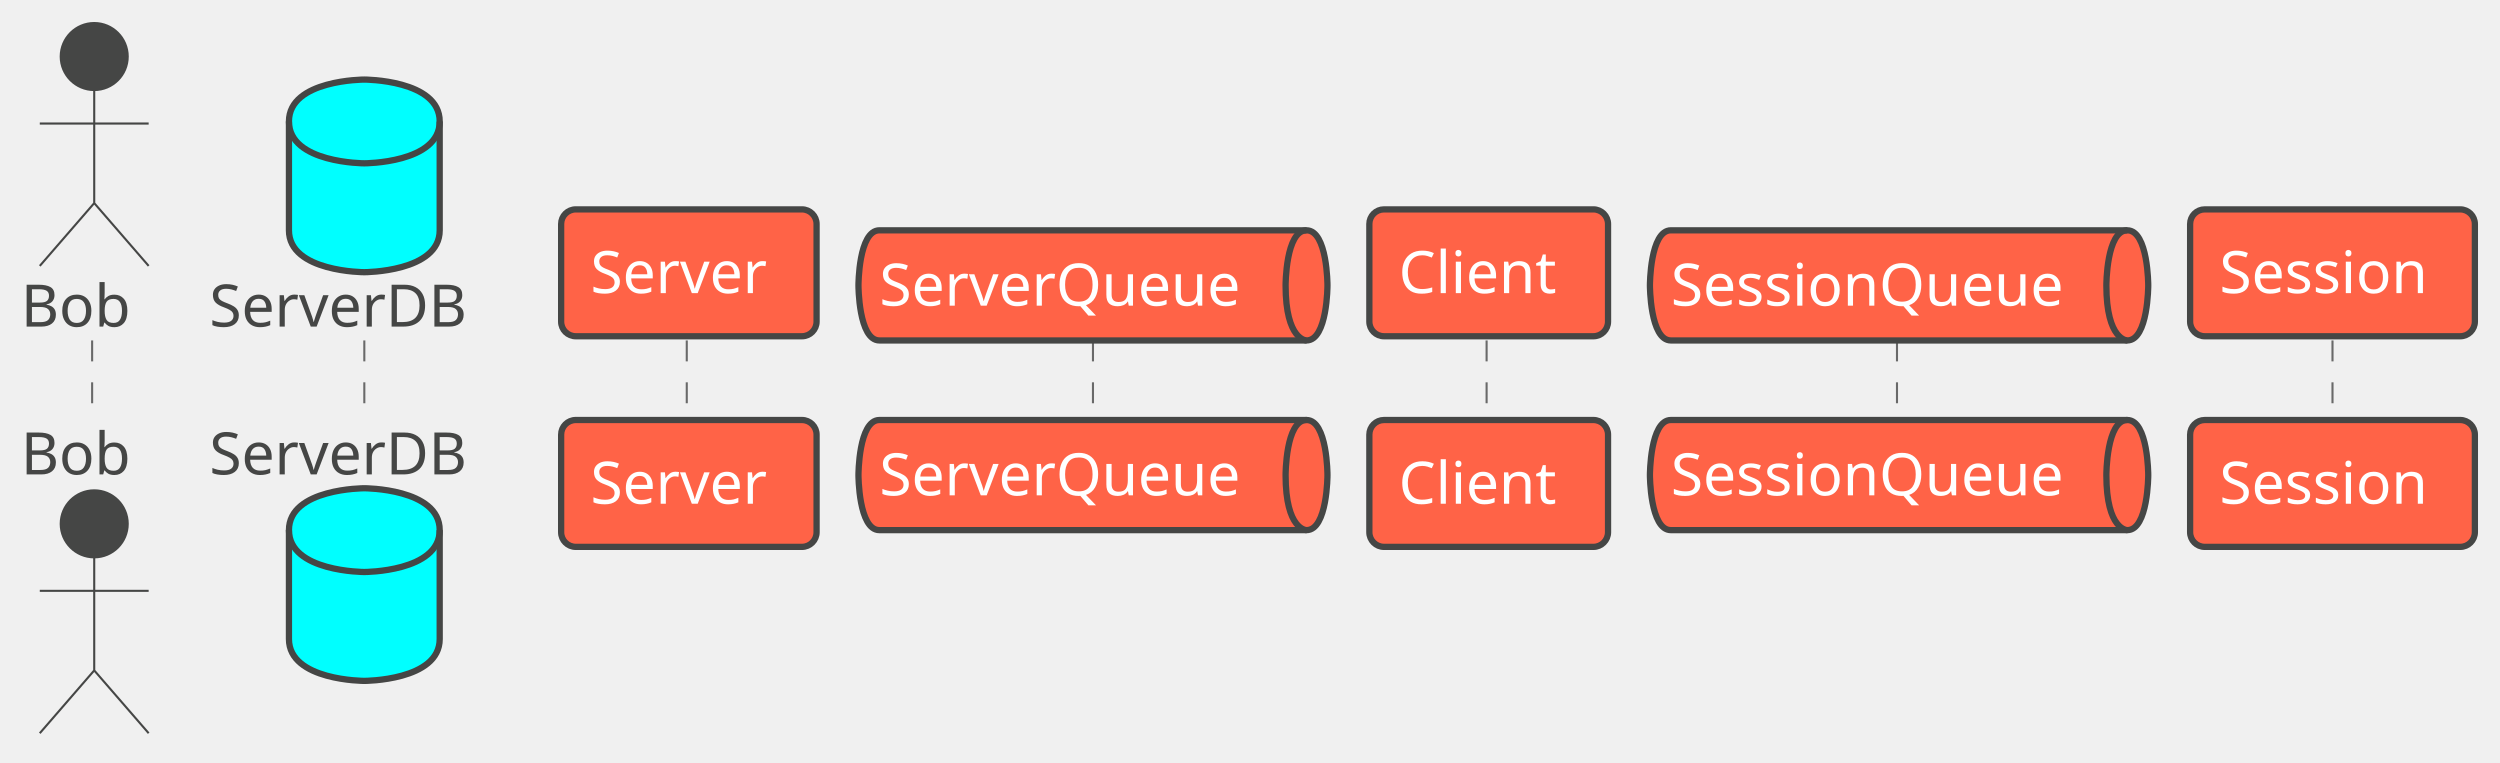
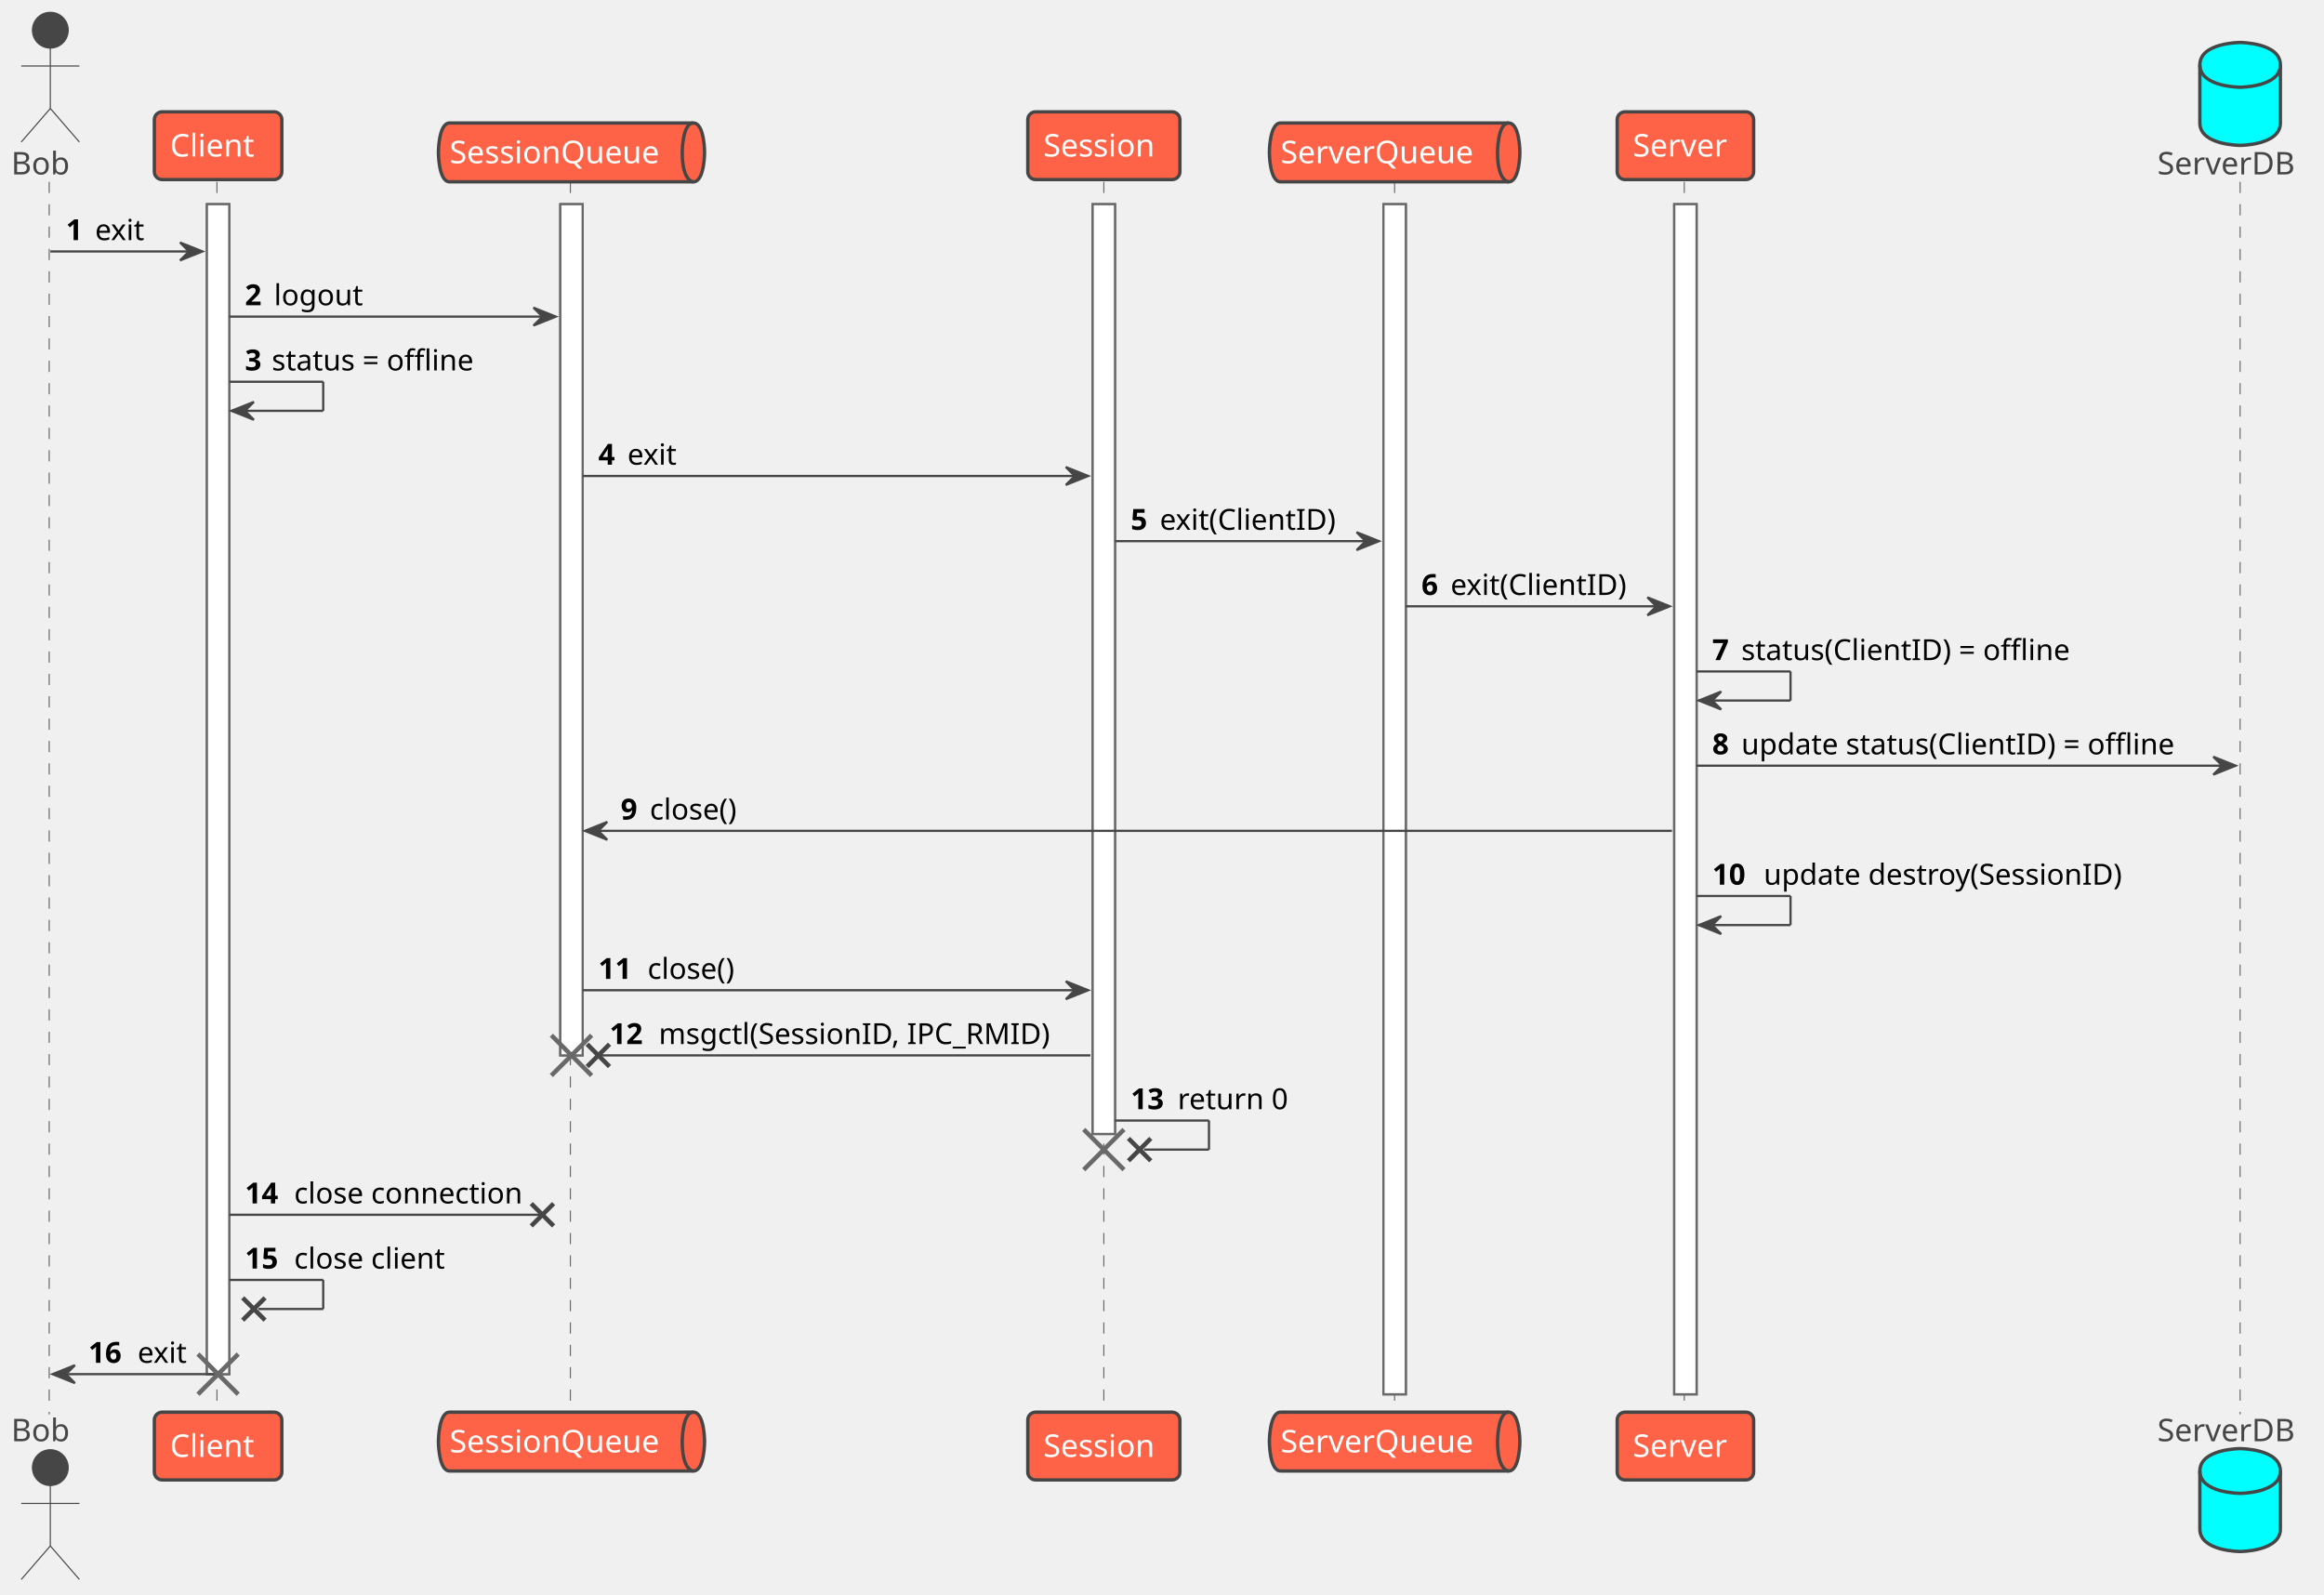
- <svg xmlns="http://www.w3.org/2000/svg" contentStyleType="text/css" height="182px" preserveAspectRatio="none" style="width:597px;height:182px;background:#FFFFFF;" version="1.1" viewBox="0 0 597 182" width="597px" zoomAndPan="magnify">
+ <svg xmlns="http://www.w3.org/2000/svg" contentStyleType="text/css" height="713px" preserveAspectRatio="none" style="width:1039px;height:713px;background:#FFFFFF;" version="1.1" viewBox="0 0 1039 713" width="1039px" zoomAndPan="magnify">
  <defs />
  <g>
-     <line style="stroke:#696969;stroke-width:0.5;stroke-dasharray:5.0,5.0;" x1="22" x2="22" y1="81.297" y2="101.297" />
-     <line style="stroke:#696969;stroke-width:0.5;stroke-dasharray:5.0,5.0;" x1="87" x2="87" y1="81.297" y2="101.297" />
-     <line style="stroke:#696969;stroke-width:0.5;stroke-dasharray:5.0,5.0;" x1="164" x2="164" y1="81.297" y2="101.297" />
-     <line style="stroke:#696969;stroke-width:0.5;stroke-dasharray:5.0,5.0;" x1="261" x2="261" y1="81.297" y2="101.297" />
-     <line style="stroke:#696969;stroke-width:0.5;stroke-dasharray:5.0,5.0;" x1="355" x2="355" y1="81.297" y2="101.297" />
-     <line style="stroke:#696969;stroke-width:0.5;stroke-dasharray:5.0,5.0;" x1="453" x2="453" y1="81.297" y2="101.297" />
-     <line style="stroke:#696969;stroke-width:0.5;stroke-dasharray:5.0,5.0;" x1="557" x2="557" y1="81.297" y2="101.297" />
+     <rect fill="#FFFFFF" height="523.125" style="stroke:#696969;stroke-width:1.0;" width="10" x="92.5" y="91.297" />
+     <rect fill="#FFFFFF" height="380.594" style="stroke:#696969;stroke-width:1.0;" width="10" x="250.5" y="91.297" />
+     <rect fill="#FFFFFF" height="415.727" style="stroke:#696969;stroke-width:1.0;" width="10" x="488.5" y="91.297" />
+     <rect fill="#FFFFFF" height="532.125" style="stroke:#696969;stroke-width:1.0;" width="10" x="618.5" y="91.297" />
+     <rect fill="#FFFFFF" height="532.125" style="stroke:#696969;stroke-width:1.0;" width="10" x="748.5" y="91.297" />
+     <line style="stroke:#696969;stroke-width:0.5;stroke-dasharray:5.0,5.0;" x1="22" x2="22" y1="81.297" y2="632.422" />
+     <line style="stroke:#696969;stroke-width:0.5;stroke-dasharray:5.0,5.0;" x1="97" x2="97" y1="81.297" y2="632.422" />
+     <line style="stroke:#696969;stroke-width:0.5;stroke-dasharray:5.0,5.0;" x1="255" x2="255" y1="81.297" y2="632.422" />
+     <line style="stroke:#696969;stroke-width:0.5;stroke-dasharray:5.0,5.0;" x1="493.5" x2="493.5" y1="81.297" y2="632.422" />
+     <line style="stroke:#696969;stroke-width:0.5;stroke-dasharray:5.0,5.0;" x1="623.5" x2="623.5" y1="81.297" y2="632.422" />
+     <line style="stroke:#696969;stroke-width:0.5;stroke-dasharray:5.0,5.0;" x1="753" x2="753" y1="81.297" y2="632.422" />
+     <line style="stroke:#696969;stroke-width:0.5;stroke-dasharray:5.0,5.0;" x1="1001.5" x2="1001.5" y1="81.297" y2="632.422" />
    <text fill="#454645" font-family="sans-serif" font-size="14" lengthAdjust="spacing" textLength="29" x="5" y="77.995">Bob</text>
    <ellipse cx="22.5" cy="13.5" fill="#454645" rx="8" ry="8" style="stroke:#454645;stroke-width:0.5;" />
    <path d="M22.5,21.5 L22.5,48.5 M9.5,29.5 L35.5,29.5 M22.5,48.5 L9.5,63.5 M22.5,48.5 L35.5,63.5 " fill="none" style="stroke:#454645;stroke-width:0.5;" />
-     <text fill="#454645" font-family="sans-serif" font-size="14" lengthAdjust="spacing" textLength="29" x="5" y="113.292">Bob</text>
-     <ellipse cx="22.5" cy="125.094" fill="#454645" rx="8" ry="8" style="stroke:#454645;stroke-width:0.5;" />
-     <path d="M22.5,133.094 L22.5,160.094 M9.5,141.094 L35.5,141.094 M22.5,160.094 L9.5,175.094 M22.5,160.094 L35.5,175.094 " fill="none" style="stroke:#454645;stroke-width:0.5;" />
-     <text fill="#454645" font-family="sans-serif" font-size="14" lengthAdjust="spacing" textLength="68" x="50" y="77.995">ServerDB</text>
-     <path d="M69,29 C69,19 87,19 87,19 C87,19 105,19 105,29 L105,55 C105,65 87,65 87,65 C87,65 69,65 69,55 L69,29 " fill="#00FFFF" style="stroke:#454645;stroke-width:1.5;" />
-     <path d="M69,29 C69,39 87,39 87,39 C87,39 105,39 105,29 " fill="none" style="stroke:#454645;stroke-width:1.5;" />
-     <text fill="#454645" font-family="sans-serif" font-size="14" lengthAdjust="spacing" textLength="68" x="50" y="113.292">ServerDB</text>
-     <path d="M69,126.594 C69,116.594 87,116.594 87,116.594 C87,116.594 105,116.594 105,126.594 L105,152.594 C105,162.594 87,162.594 87,162.594 C87,162.594 69,162.594 69,152.594 L69,126.594 " fill="#00FFFF" style="stroke:#454645;stroke-width:1.5;" />
-     <path d="M69,126.594 C69,136.594 87,136.594 87,136.594 C87,136.594 105,136.594 105,126.594 " fill="none" style="stroke:#454645;stroke-width:1.5;" />
-     <rect fill="#FF6347" height="30.297" rx="3.5" ry="3.5" style="stroke:#454645;stroke-width:1.5;" width="61" x="134" y="50" />
-     <text fill="#FFFFFF" font-family="sans-serif" font-size="14" lengthAdjust="spacing" textLength="47" x="141" y="69.995">Server</text>
-     <rect fill="#FF6347" height="30.297" rx="3.5" ry="3.5" style="stroke:#454645;stroke-width:1.5;" width="61" x="134" y="100.297" />
-     <text fill="#FFFFFF" font-family="sans-serif" font-size="14" lengthAdjust="spacing" textLength="47" x="141" y="120.292">Server</text>
-     <path d="M210,55 L312,55 C317,55 317,68.148 317,68.148 C317,68.148 317,81.297 312,81.297 L210,81.297 C205,81.297 205,68.148 205,68.148 C205,68.148 205,55 210,55 " fill="#FF6347" style="stroke:#454645;stroke-width:1.5;" />
-     <path d="M312,55 C307,55 307,68.148 307,68.148 C307,81.297 312,81.297 312,81.297 " fill="none" style="stroke:#454645;stroke-width:1.5;" />
-     <text fill="#FFFFFF" font-family="sans-serif" font-size="14" lengthAdjust="spacing" textLength="92" x="210" y="72.995">ServerQueue</text>
-     <path d="M210,100.297 L312,100.297 C317,100.297 317,113.445 317,113.445 C317,113.445 317,126.594 312,126.594 L210,126.594 C205,126.594 205,113.445 205,113.445 C205,113.445 205,100.297 210,100.297 " fill="#FF6347" style="stroke:#454645;stroke-width:1.5;" />
-     <path d="M312,100.297 C307,100.297 307,113.445 307,113.445 C307,126.594 312,126.594 312,126.594 " fill="none" style="stroke:#454645;stroke-width:1.5;" />
-     <text fill="#FFFFFF" font-family="sans-serif" font-size="14" lengthAdjust="spacing" textLength="92" x="210" y="118.292">ServerQueue</text>
-     <rect fill="#FF6347" height="30.297" rx="3.5" ry="3.5" style="stroke:#454645;stroke-width:1.5;" width="57" x="327" y="50" />
-     <text fill="#FFFFFF" font-family="sans-serif" font-size="14" lengthAdjust="spacing" textLength="43" x="334" y="69.995">Client</text>
-     <rect fill="#FF6347" height="30.297" rx="3.5" ry="3.5" style="stroke:#454645;stroke-width:1.5;" width="57" x="327" y="100.297" />
-     <text fill="#FFFFFF" font-family="sans-serif" font-size="14" lengthAdjust="spacing" textLength="43" x="334" y="120.292">Client</text>
-     <path d="M399,55 L508,55 C513,55 513,68.148 513,68.148 C513,68.148 513,81.297 508,81.297 L399,81.297 C394,81.297 394,68.148 394,68.148 C394,68.148 394,55 399,55 " fill="#FF6347" style="stroke:#454645;stroke-width:1.5;" />
-     <path d="M508,55 C503,55 503,68.148 503,68.148 C503,81.297 508,81.297 508,81.297 " fill="none" style="stroke:#454645;stroke-width:1.5;" />
-     <text fill="#FFFFFF" font-family="sans-serif" font-size="14" lengthAdjust="spacing" textLength="99" x="399" y="72.995">SessionQueue</text>
-     <path d="M399,100.297 L508,100.297 C513,100.297 513,113.445 513,113.445 C513,113.445 513,126.594 508,126.594 L399,126.594 C394,126.594 394,113.445 394,113.445 C394,113.445 394,100.297 399,100.297 " fill="#FF6347" style="stroke:#454645;stroke-width:1.5;" />
-     <path d="M508,100.297 C503,100.297 503,113.445 503,113.445 C503,126.594 508,126.594 508,126.594 " fill="none" style="stroke:#454645;stroke-width:1.5;" />
-     <text fill="#FFFFFF" font-family="sans-serif" font-size="14" lengthAdjust="spacing" textLength="99" x="399" y="118.292">SessionQueue</text>
-     <rect fill="#FF6347" height="30.297" rx="3.5" ry="3.5" style="stroke:#454645;stroke-width:1.5;" width="68" x="523" y="50" />
-     <text fill="#FFFFFF" font-family="sans-serif" font-size="14" lengthAdjust="spacing" textLength="54" x="530" y="69.995">Session</text>
-     <rect fill="#FF6347" height="30.297" rx="3.5" ry="3.5" style="stroke:#454645;stroke-width:1.5;" width="68" x="523" y="100.297" />
-     <text fill="#FFFFFF" font-family="sans-serif" font-size="14" lengthAdjust="spacing" textLength="54" x="530" y="120.292">Session</text>
+     <text fill="#454645" font-family="sans-serif" font-size="14" lengthAdjust="spacing" textLength="29" x="5" y="644.417">Bob</text>
+     <ellipse cx="22.5" cy="656.219" fill="#454645" rx="8" ry="8" style="stroke:#454645;stroke-width:0.5;" />
+     <path d="M22.5,664.219 L22.5,691.219 M9.5,672.219 L35.5,672.219 M22.5,691.219 L9.5,706.219 M22.5,691.219 L35.5,706.219 " fill="none" style="stroke:#454645;stroke-width:0.5;" />
+     <rect fill="#FF6347" height="30.297" rx="3.5" ry="3.5" style="stroke:#454645;stroke-width:1.5;" width="57" x="69" y="50" />
+     <text fill="#FFFFFF" font-family="sans-serif" font-size="14" lengthAdjust="spacing" textLength="43" x="76" y="69.995">Client</text>
+     <rect fill="#FF6347" height="30.297" rx="3.5" ry="3.5" style="stroke:#454645;stroke-width:1.5;" width="57" x="69" y="631.422" />
+     <text fill="#FFFFFF" font-family="sans-serif" font-size="14" lengthAdjust="spacing" textLength="43" x="76" y="651.417">Client</text>
+     <path d="M201,55 L310,55 C315,55 315,68.148 315,68.148 C315,68.148 315,81.297 310,81.297 L201,81.297 C196,81.297 196,68.148 196,68.148 C196,68.148 196,55 201,55 " fill="#FF6347" style="stroke:#454645;stroke-width:1.5;" />
+     <path d="M310,55 C305,55 305,68.148 305,68.148 C305,81.297 310,81.297 310,81.297 " fill="none" style="stroke:#454645;stroke-width:1.5;" />
+     <text fill="#FFFFFF" font-family="sans-serif" font-size="14" lengthAdjust="spacing" textLength="99" x="201" y="72.995">SessionQueue</text>
+     <path d="M201,631.422 L310,631.422 C315,631.422 315,644.57 315,644.57 C315,644.57 315,657.719 310,657.719 L201,657.719 C196,657.719 196,644.57 196,644.57 C196,644.57 196,631.422 201,631.422 " fill="#FF6347" style="stroke:#454645;stroke-width:1.5;" />
+     <path d="M310,631.422 C305,631.422 305,644.57 305,644.57 C305,657.719 310,657.719 310,657.719 " fill="none" style="stroke:#454645;stroke-width:1.5;" />
+     <text fill="#FFFFFF" font-family="sans-serif" font-size="14" lengthAdjust="spacing" textLength="99" x="201" y="649.417">SessionQueue</text>
+     <rect fill="#FF6347" height="30.297" rx="3.5" ry="3.5" style="stroke:#454645;stroke-width:1.5;" width="68" x="459.5" y="50" />
+     <text fill="#FFFFFF" font-family="sans-serif" font-size="14" lengthAdjust="spacing" textLength="54" x="466.5" y="69.995">Session</text>
+     <rect fill="#FF6347" height="30.297" rx="3.5" ry="3.5" style="stroke:#454645;stroke-width:1.5;" width="68" x="459.5" y="631.422" />
+     <text fill="#FFFFFF" font-family="sans-serif" font-size="14" lengthAdjust="spacing" textLength="54" x="466.5" y="651.417">Session</text>
+     <path d="M572.5,55 L674.5,55 C679.5,55 679.5,68.148 679.5,68.148 C679.5,68.148 679.5,81.297 674.5,81.297 L572.5,81.297 C567.5,81.297 567.5,68.148 567.5,68.148 C567.5,68.148 567.5,55 572.5,55 " fill="#FF6347" style="stroke:#454645;stroke-width:1.5;" />
+     <path d="M674.5,55 C669.5,55 669.5,68.148 669.5,68.148 C669.5,81.297 674.5,81.297 674.5,81.297 " fill="none" style="stroke:#454645;stroke-width:1.5;" />
+     <text fill="#FFFFFF" font-family="sans-serif" font-size="14" lengthAdjust="spacing" textLength="92" x="572.5" y="72.995">ServerQueue</text>
+     <path d="M572.5,631.422 L674.5,631.422 C679.5,631.422 679.5,644.57 679.5,644.57 C679.5,644.57 679.5,657.719 674.5,657.719 L572.5,657.719 C567.5,657.719 567.5,644.57 567.5,644.57 C567.5,644.57 567.5,631.422 572.5,631.422 " fill="#FF6347" style="stroke:#454645;stroke-width:1.5;" />
+     <path d="M674.5,631.422 C669.5,631.422 669.5,644.57 669.5,644.57 C669.5,657.719 674.5,657.719 674.5,657.719 " fill="none" style="stroke:#454645;stroke-width:1.5;" />
+     <text fill="#FFFFFF" font-family="sans-serif" font-size="14" lengthAdjust="spacing" textLength="92" x="572.5" y="649.417">ServerQueue</text>
+     <rect fill="#FF6347" height="30.297" rx="3.5" ry="3.5" style="stroke:#454645;stroke-width:1.5;" width="61" x="723" y="50" />
+     <text fill="#FFFFFF" font-family="sans-serif" font-size="14" lengthAdjust="spacing" textLength="47" x="730" y="69.995">Server</text>
+     <rect fill="#FF6347" height="30.297" rx="3.5" ry="3.5" style="stroke:#454645;stroke-width:1.5;" width="61" x="723" y="631.422" />
+     <text fill="#FFFFFF" font-family="sans-serif" font-size="14" lengthAdjust="spacing" textLength="47" x="730" y="651.417">Server</text>
+     <text fill="#454645" font-family="sans-serif" font-size="14" lengthAdjust="spacing" textLength="68" x="964.5" y="77.995">ServerDB</text>
+     <path d="M983.5,29 C983.5,19 1001.5,19 1001.5,19 C1001.5,19 1019.5,19 1019.5,29 L1019.5,55 C1019.5,65 1001.5,65 1001.5,65 C1001.5,65 983.5,65 983.5,55 L983.5,29 " fill="#00FFFF" style="stroke:#454645;stroke-width:1.5;" />
+     <path d="M983.5,29 C983.5,39 1001.5,39 1001.5,39 C1001.5,39 1019.5,39 1019.5,29 " fill="none" style="stroke:#454645;stroke-width:1.5;" />
+     <text fill="#454645" font-family="sans-serif" font-size="14" lengthAdjust="spacing" textLength="68" x="964.5" y="644.417">ServerDB</text>
+     <path d="M983.5,657.719 C983.5,647.719 1001.5,647.719 1001.5,647.719 C1001.5,647.719 1019.5,647.719 1019.5,657.719 L1019.5,683.719 C1019.5,693.719 1001.5,693.719 1001.5,693.719 C1001.5,693.719 983.5,693.719 983.5,683.719 L983.5,657.719 " fill="#00FFFF" style="stroke:#454645;stroke-width:1.5;" />
+     <path d="M983.5,657.719 C983.5,667.719 1001.5,667.719 1001.5,667.719 C1001.5,667.719 1019.5,667.719 1019.5,657.719 " fill="none" style="stroke:#454645;stroke-width:1.5;" />
+     <rect fill="#FFFFFF" height="523.125" style="stroke:#696969;stroke-width:1.0;" width="10" x="92.5" y="91.297" />
+     <rect fill="#FFFFFF" height="380.594" style="stroke:#696969;stroke-width:1.0;" width="10" x="250.5" y="91.297" />
+     <rect fill="#FFFFFF" height="415.727" style="stroke:#696969;stroke-width:1.0;" width="10" x="488.5" y="91.297" />
+     <rect fill="#FFFFFF" height="532.125" style="stroke:#696969;stroke-width:1.0;" width="10" x="618.5" y="91.297" />
+     <rect fill="#FFFFFF" height="532.125" style="stroke:#696969;stroke-width:1.0;" width="10" x="748.5" y="91.297" />
+     <polygon fill="#454645" points="80.5,108.43,90.5,112.43,80.5,116.43,84.5,112.43" style="stroke:#454645;stroke-width:1.0;" />
+     <line style="stroke:#454645;stroke-width:1.0;" x1="22.5" x2="86.5" y1="112.43" y2="112.43" />
+     <text fill="#000000" font-family="sans-serif" font-size="13" font-weight="bold" lengthAdjust="spacing" textLength="9" x="29.5" y="107.364">1</text>
+     <text fill="#000000" font-family="sans-serif" font-size="13" lengthAdjust="spacing" textLength="24" x="42.5" y="107.364">exit</text>
+     <polygon fill="#454645" points="238.5,137.562,248.5,141.562,238.5,145.562,242.5,141.562" style="stroke:#454645;stroke-width:1.0;" />
+     <line style="stroke:#454645;stroke-width:1.0;" x1="102.5" x2="244.5" y1="141.562" y2="141.562" />
+     <text fill="#000000" font-family="sans-serif" font-size="13" font-weight="bold" lengthAdjust="spacing" textLength="9" x="109.5" y="136.497">2</text>
+     <text fill="#000000" font-family="sans-serif" font-size="13" lengthAdjust="spacing" textLength="40" x="122.5" y="136.497">logout</text>
+     <line style="stroke:#454645;stroke-width:1.0;" x1="102.5" x2="144.5" y1="170.695" y2="170.695" />
+     <line style="stroke:#454645;stroke-width:1.0;" x1="144.5" x2="144.5" y1="170.695" y2="183.695" />
+     <line style="stroke:#454645;stroke-width:1.0;" x1="103.5" x2="144.5" y1="183.695" y2="183.695" />
+     <polygon fill="#454645" points="113.5,179.695,103.5,183.695,113.5,187.695,109.5,183.695" style="stroke:#454645;stroke-width:1.0;" />
+     <text fill="#000000" font-family="sans-serif" font-size="13" font-weight="bold" lengthAdjust="spacing" textLength="8" x="109.5" y="165.629">3</text>
+     <text fill="#000000" font-family="sans-serif" font-size="13" lengthAdjust="spacing" textLength="98" x="121.5" y="165.629">status = offline</text>
+     <polygon fill="#454645" points="476.5,208.828,486.5,212.828,476.5,216.828,480.5,212.828" style="stroke:#454645;stroke-width:1.0;" />
+     <line style="stroke:#454645;stroke-width:1.0;" x1="260.5" x2="482.5" y1="212.828" y2="212.828" />
+     <text fill="#000000" font-family="sans-serif" font-size="13" font-weight="bold" lengthAdjust="spacing" textLength="9" x="267.5" y="207.762">4</text>
+     <text fill="#000000" font-family="sans-serif" font-size="13" lengthAdjust="spacing" textLength="24" x="280.5" y="207.762">exit</text>
+     <polygon fill="#454645" points="606.5,237.961,616.5,241.961,606.5,245.961,610.5,241.961" style="stroke:#454645;stroke-width:1.0;" />
+     <line style="stroke:#454645;stroke-width:1.0;" x1="498.5" x2="612.5" y1="241.961" y2="241.961" />
+     <text fill="#000000" font-family="sans-serif" font-size="13" font-weight="bold" lengthAdjust="spacing" textLength="9" x="505.5" y="236.895">5</text>
+     <text fill="#000000" font-family="sans-serif" font-size="13" lengthAdjust="spacing" textLength="83" x="518.5" y="236.895">exit(ClientID)</text>
+     <polygon fill="#454645" points="736.5,267.094,746.5,271.094,736.5,275.094,740.5,271.094" style="stroke:#454645;stroke-width:1.0;" />
+     <line style="stroke:#454645;stroke-width:1.0;" x1="628.5" x2="742.5" y1="271.094" y2="271.094" />
+     <text fill="#000000" font-family="sans-serif" font-size="13" font-weight="bold" lengthAdjust="spacing" textLength="9" x="635.5" y="266.028">6</text>
+     <text fill="#000000" font-family="sans-serif" font-size="13" lengthAdjust="spacing" textLength="83" x="648.5" y="266.028">exit(ClientID)</text>
+     <line style="stroke:#454645;stroke-width:1.0;" x1="758.5" x2="800.5" y1="300.227" y2="300.227" />
+     <line style="stroke:#454645;stroke-width:1.0;" x1="800.5" x2="800.5" y1="300.227" y2="313.227" />
+     <line style="stroke:#454645;stroke-width:1.0;" x1="759.5" x2="800.5" y1="313.227" y2="313.227" />
+     <polygon fill="#454645" points="769.5,309.227,759.5,313.227,769.5,317.227,765.5,313.227" style="stroke:#454645;stroke-width:1.0;" />
+     <text fill="#000000" font-family="sans-serif" font-size="13" font-weight="bold" lengthAdjust="spacing" textLength="9" x="765.5" y="295.161">7</text>
+     <text fill="#000000" font-family="sans-serif" font-size="13" lengthAdjust="spacing" textLength="157" x="778.5" y="295.161">status(ClientID) = offline</text>
+     <polygon fill="#454645" points="989.5,338.359,999.5,342.359,989.5,346.359,993.5,342.359" style="stroke:#454645;stroke-width:1.0;" />
+     <line style="stroke:#454645;stroke-width:1.0;" x1="758.5" x2="995.5" y1="342.359" y2="342.359" />
+     <text fill="#000000" font-family="sans-serif" font-size="13" font-weight="bold" lengthAdjust="spacing" textLength="9" x="765.5" y="337.293">8</text>
+     <text fill="#000000" font-family="sans-serif" font-size="13" lengthAdjust="spacing" textLength="206" x="778.5" y="337.293">update status(ClientID) = offline</text>
+     <polygon fill="#454645" points="271.5,367.492,261.5,371.492,271.5,375.492,267.5,371.492" style="stroke:#454645;stroke-width:1.0;" />
+     <line style="stroke:#454645;stroke-width:1.0;" x1="265.5" x2="747.5" y1="371.492" y2="371.492" />
+     <text fill="#000000" font-family="sans-serif" font-size="13" font-weight="bold" lengthAdjust="spacing" textLength="9" x="277.5" y="366.426">9</text>
+     <text fill="#000000" font-family="sans-serif" font-size="13" lengthAdjust="spacing" textLength="43" x="290.5" y="366.426">close()</text>
+     <line style="stroke:#454645;stroke-width:1.0;" x1="758.5" x2="800.5" y1="400.625" y2="400.625" />
+     <line style="stroke:#454645;stroke-width:1.0;" x1="800.5" x2="800.5" y1="400.625" y2="413.625" />
+     <line style="stroke:#454645;stroke-width:1.0;" x1="759.5" x2="800.5" y1="413.625" y2="413.625" />
+     <polygon fill="#454645" points="769.5,409.625,759.5,413.625,769.5,417.625,765.5,413.625" style="stroke:#454645;stroke-width:1.0;" />
+     <text fill="#000000" font-family="sans-serif" font-size="13" font-weight="bold" lengthAdjust="spacing" textLength="19" x="765.5" y="395.559">10</text>
+     <text fill="#000000" font-family="sans-serif" font-size="13" lengthAdjust="spacing" textLength="170" x="788.5" y="395.559">update destroy(SessionID)</text>
+     <polygon fill="#454645" points="476.5,438.758,486.5,442.758,476.5,446.758,480.5,442.758" style="stroke:#454645;stroke-width:1.0;" />
+     <line style="stroke:#454645;stroke-width:1.0;" x1="260.5" x2="482.5" y1="442.758" y2="442.758" />
+     <text fill="#000000" font-family="sans-serif" font-size="13" font-weight="bold" lengthAdjust="spacing" textLength="18" x="267.5" y="437.692">11</text>
+     <text fill="#000000" font-family="sans-serif" font-size="13" lengthAdjust="spacing" textLength="43" x="289.5" y="437.692">close()</text>
+     <line style="stroke:#454645;stroke-width:2.0;" x1="262.5" x2="272.5" y1="466.891" y2="476.891" />
+     <line style="stroke:#454645;stroke-width:2.0;" x1="262.5" x2="272.5" y1="476.891" y2="466.891" />
+     <line style="stroke:#454645;stroke-width:1.0;" x1="267.5" x2="487.5" y1="471.891" y2="471.891" />
+     <text fill="#000000" font-family="sans-serif" font-size="13" font-weight="bold" lengthAdjust="spacing" textLength="18" x="272.5" y="466.825">12</text>
+     <text fill="#000000" font-family="sans-serif" font-size="13" lengthAdjust="spacing" textLength="182" x="294.5" y="466.825">msgctl(SessionID, IPC_RMID)</text>
+     <line style="stroke:#696969;stroke-width:2.0;" x1="246.5" x2="264.5" y1="462.891" y2="480.891" />
+     <line style="stroke:#696969;stroke-width:2.0;" x1="246.5" x2="264.5" y1="480.891" y2="462.891" />
+     <line style="stroke:#454645;stroke-width:1.0;" x1="498.5" x2="540.5" y1="501.023" y2="501.023" />
+     <line style="stroke:#454645;stroke-width:1.0;" x1="540.5" x2="540.5" y1="501.023" y2="514.023" />
+     <line style="stroke:#454645;stroke-width:1.0;" x1="511.5" x2="540.5" y1="514.023" y2="514.023" />
+     <line style="stroke:#454645;stroke-width:2.0;" x1="504.5" x2="514.5" y1="509.023" y2="519.023" />
+     <line style="stroke:#454645;stroke-width:2.0;" x1="504.5" x2="514.5" y1="519.023" y2="509.023" />
+     <text fill="#000000" font-family="sans-serif" font-size="13" font-weight="bold" lengthAdjust="spacing" textLength="17" x="505.5" y="495.957">13</text>
+     <text fill="#000000" font-family="sans-serif" font-size="13" lengthAdjust="spacing" textLength="51" x="526.5" y="495.957">return 0</text>
+     <line style="stroke:#696969;stroke-width:2.0;" x1="484.5" x2="502.5" y1="505.023" y2="523.023" />
+     <line style="stroke:#696969;stroke-width:2.0;" x1="484.5" x2="502.5" y1="523.023" y2="505.023" />
+     <line style="stroke:#454645;stroke-width:2.0;" x1="237.5" x2="247.5" y1="538.156" y2="548.156" />
+     <line style="stroke:#454645;stroke-width:2.0;" x1="237.5" x2="247.5" y1="548.156" y2="538.156" />
+     <line style="stroke:#454645;stroke-width:1.0;" x1="102.5" x2="242.5" y1="543.156" y2="543.156" />
+     <text fill="#000000" font-family="sans-serif" font-size="13" font-weight="bold" lengthAdjust="spacing" textLength="18" x="109.5" y="538.09">14</text>
+     <text fill="#000000" font-family="sans-serif" font-size="13" lengthAdjust="spacing" textLength="107" x="131.5" y="538.09">close connection</text>
+     <line style="stroke:#454645;stroke-width:1.0;" x1="102.5" x2="144.5" y1="572.289" y2="572.289" />
+     <line style="stroke:#454645;stroke-width:1.0;" x1="144.5" x2="144.5" y1="572.289" y2="585.289" />
+     <line style="stroke:#454645;stroke-width:1.0;" x1="115.5" x2="144.5" y1="585.289" y2="585.289" />
+     <line style="stroke:#454645;stroke-width:2.0;" x1="108.5" x2="118.5" y1="580.289" y2="590.289" />
+     <line style="stroke:#454645;stroke-width:2.0;" x1="108.5" x2="118.5" y1="590.289" y2="580.289" />
+     <text fill="#000000" font-family="sans-serif" font-size="13" font-weight="bold" lengthAdjust="spacing" textLength="18" x="109.5" y="567.223">15</text>
+     <text fill="#000000" font-family="sans-serif" font-size="13" lengthAdjust="spacing" textLength="71" x="131.5" y="567.223">close client</text>
+     <polygon fill="#454645" points="33.5,610.422,23.5,614.422,33.5,618.422,29.5,614.422" style="stroke:#454645;stroke-width:1.0;" />
+     <line style="stroke:#454645;stroke-width:1.0;" x1="27.5" x2="96.5" y1="614.422" y2="614.422" />
+     <text fill="#000000" font-family="sans-serif" font-size="13" font-weight="bold" lengthAdjust="spacing" textLength="18" x="39.5" y="609.356">16</text>
+     <text fill="#000000" font-family="sans-serif" font-size="13" lengthAdjust="spacing" textLength="24" x="61.5" y="609.356">exit</text>
+     <line style="stroke:#696969;stroke-width:2.0;" x1="88.5" x2="106.5" y1="605.422" y2="623.422" />
+     <line style="stroke:#696969;stroke-width:2.0;" x1="88.5" x2="106.5" y1="623.422" y2="605.422" />
  </g>
</svg>
